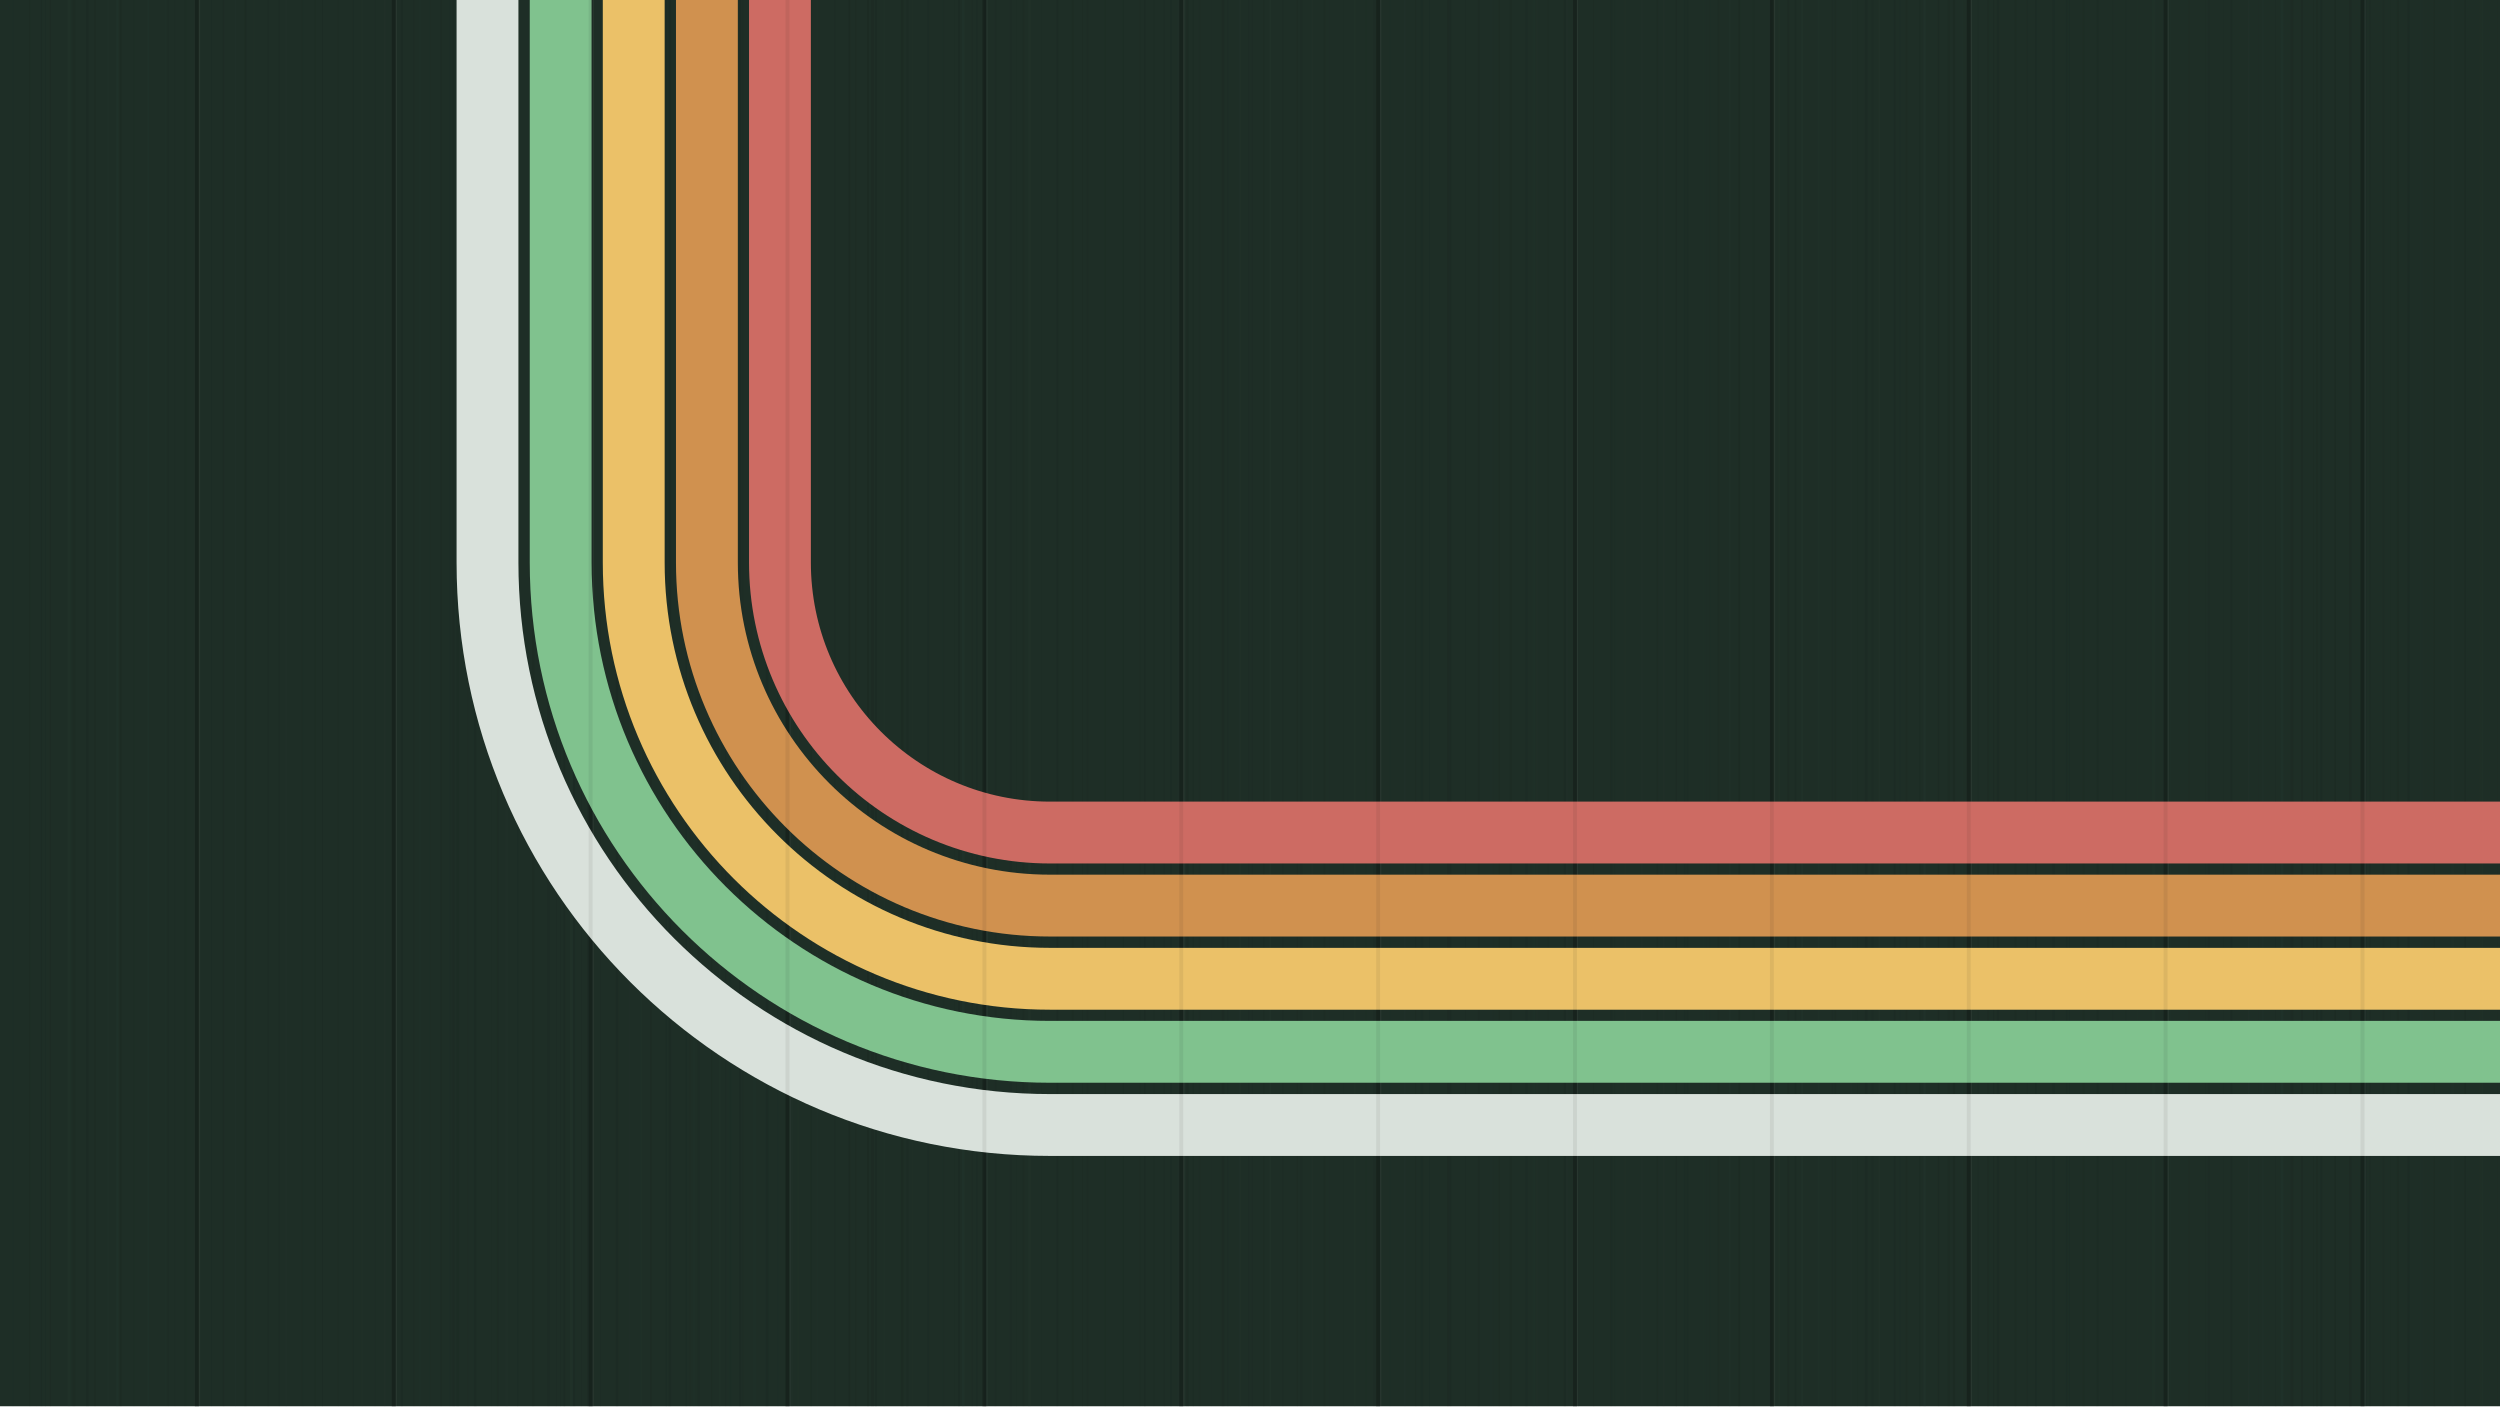
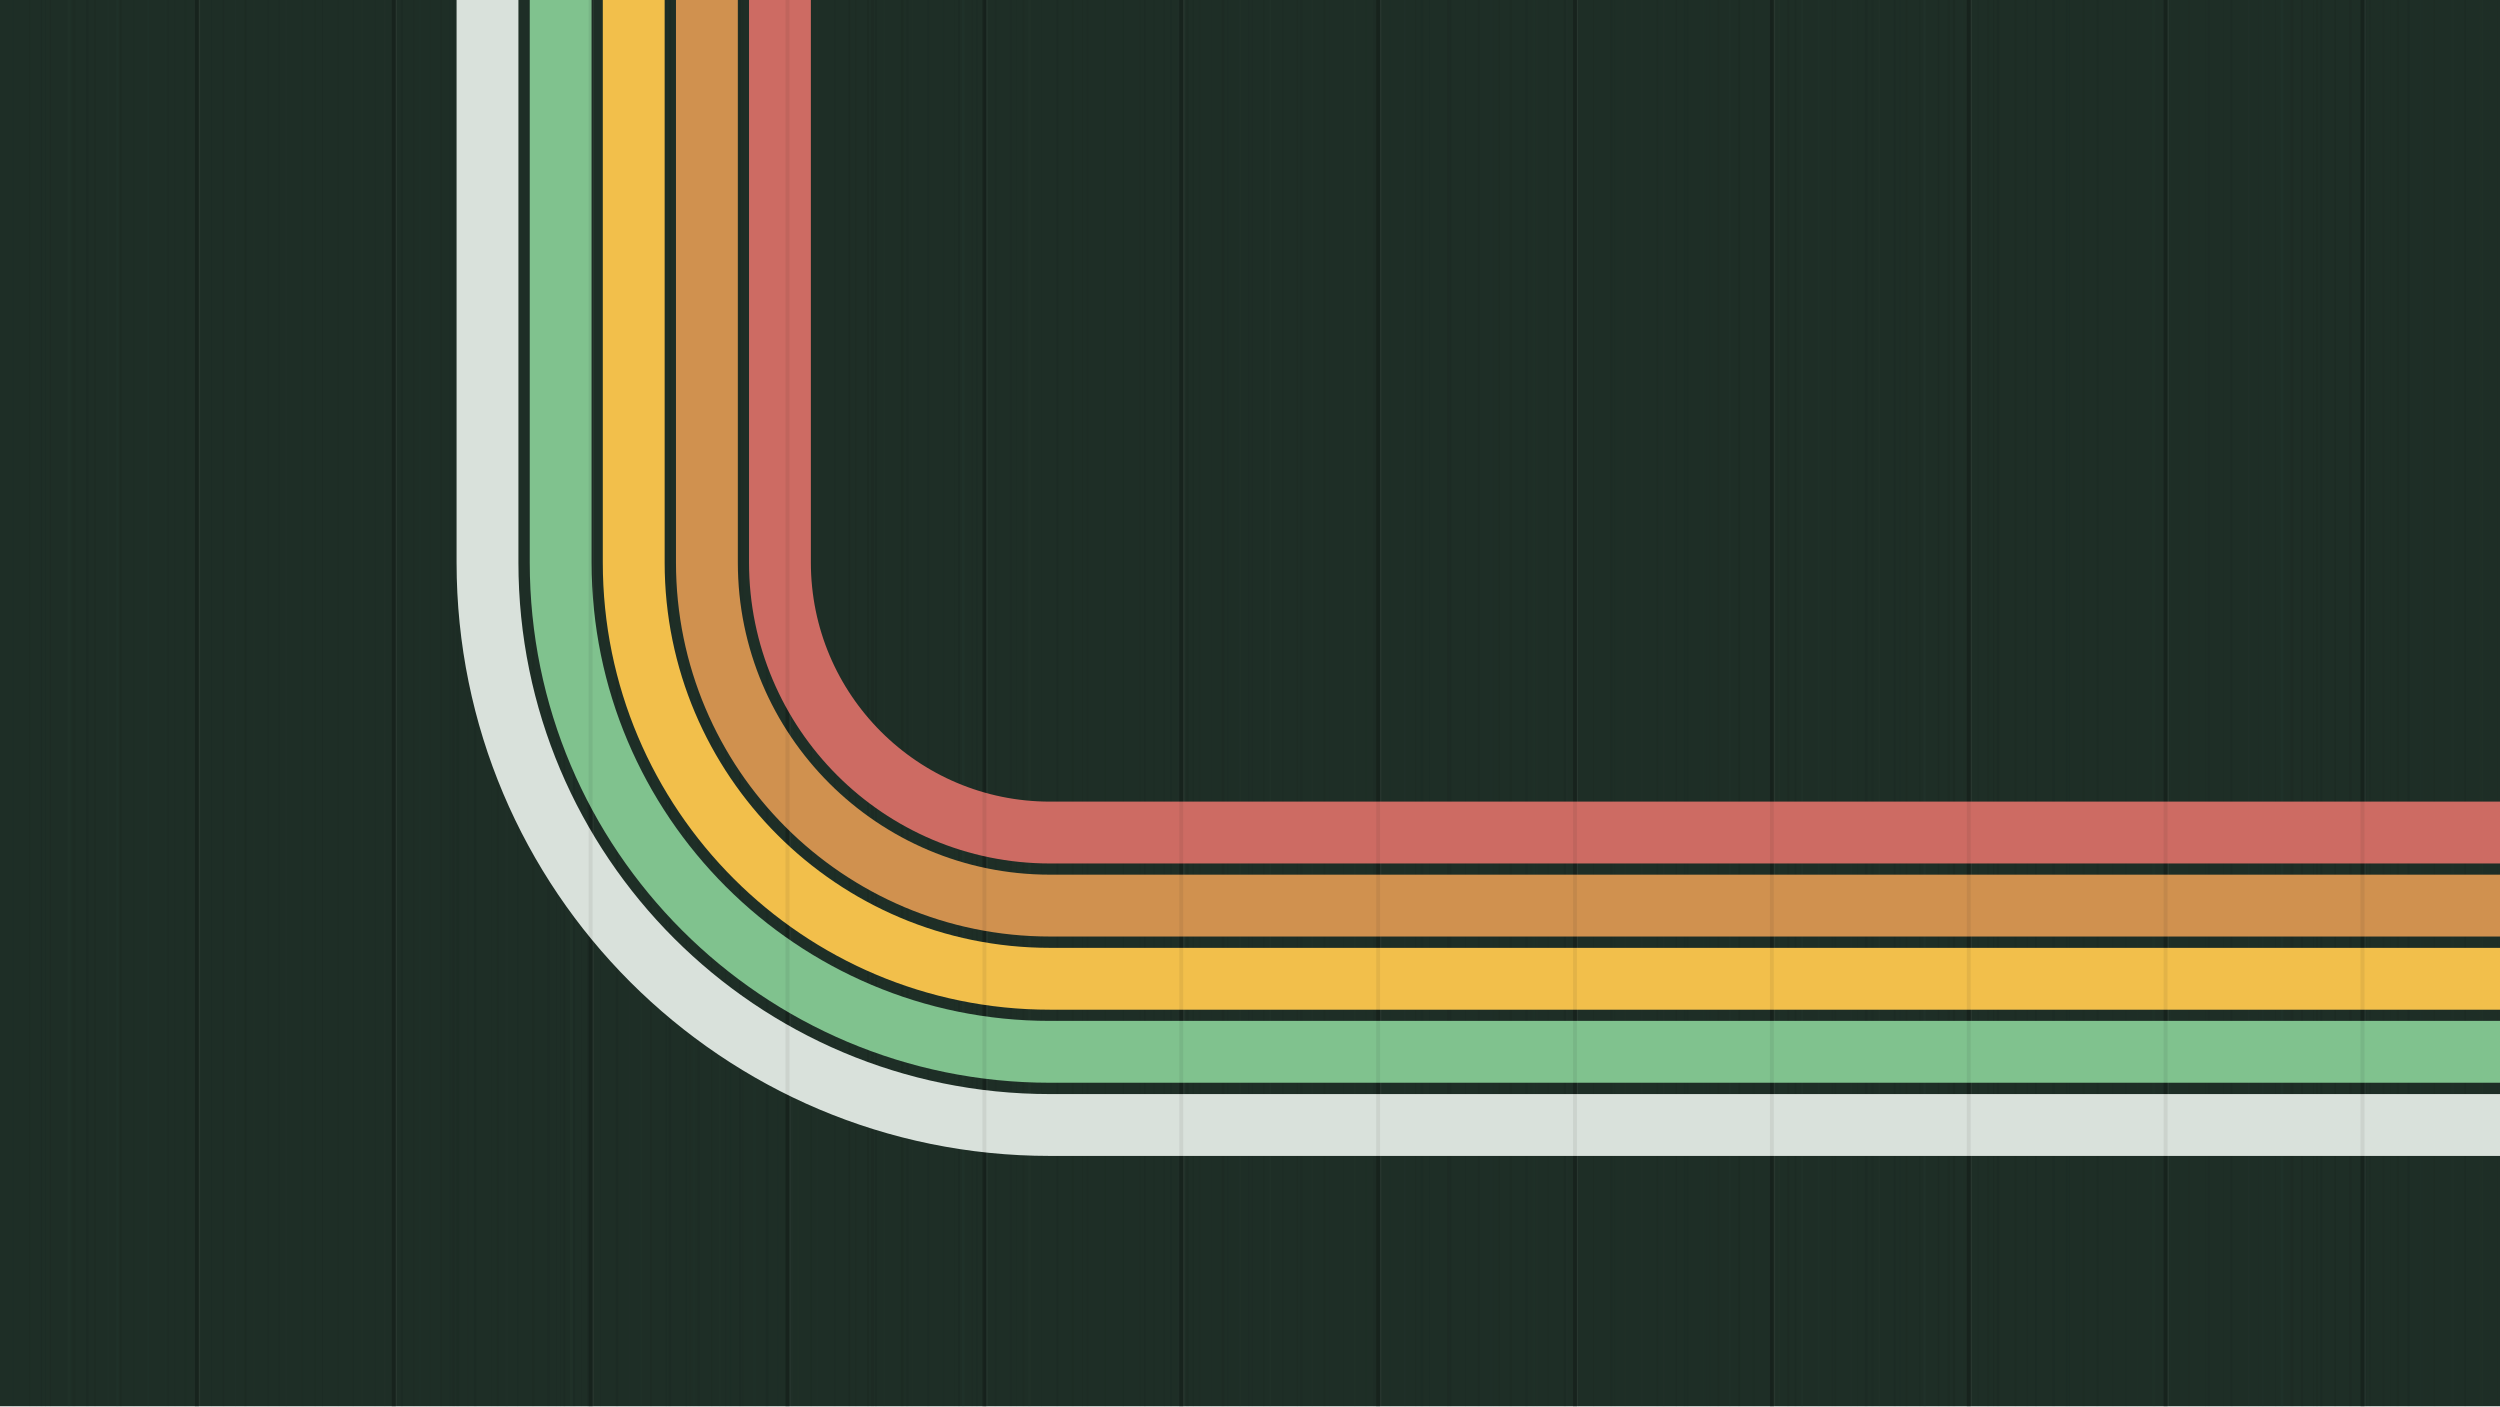
<svg xmlns="http://www.w3.org/2000/svg" viewBox="0 0 1920 1080" width="5120" height="2880">
  <rect x="0" y="0" width="1920" height="1080" fill="#1E2E26" />
  <rect x="9.6" y="0" width="0.9" height="1080" fill="#131A17" fill-opacity="0.052" />
  <rect x="22.2" y="0" width="1.1" height="1080" fill="#131A17" fill-opacity="0.083" />
  <rect x="27.8" y="0" width="0.4" height="1080" fill="#131A17" fill-opacity="0.061" />
  <rect x="31.2" y="0" width="1.3" height="1080" fill="#131A17" fill-opacity="0.098" />
  <rect x="34.6" y="0" width="0.5" height="1080" fill="#131A17" fill-opacity="0.138" />
  <rect x="38.3" y="0" width="0.8" height="1080" fill="#131A17" fill-opacity="0.112" />
  <rect x="51.9" y="0" width="2.2" height="1080" fill="#30463B" fill-opacity="0.115" />
  <rect x="55.8" y="0" width="2" height="1080" fill="#131A17" fill-opacity="0.076" />
  <rect x="66" y="0" width="2.2" height="1080" fill="#131A17" fill-opacity="0.101" />
  <rect x="72.2" y="0" width="1.5" height="1080" fill="#131A17" fill-opacity="0.073" />
  <rect x="82.5" y="0" width="0.8" height="1080" fill="#30463B" fill-opacity="0.086" />
  <rect x="89.2" y="0" width="1.9" height="1080" fill="#30463B" fill-opacity="0.119" />
  <rect x="91.9" y="0" width="1.5" height="1080" fill="#131A17" fill-opacity="0.129" />
  <rect x="102.4" y="0" width="0.8" height="1080" fill="#131A17" fill-opacity="0.082" />
  <rect x="113.3" y="0" width="1" height="1080" fill="#30463B" fill-opacity="0.102" />
  <rect x="126.9" y="0" width="0.8" height="1080" fill="#30463B" fill-opacity="0.074" />
  <rect x="128.9" y="0" width="0.5" height="1080" fill="#131A17" fill-opacity="0.121" />
  <rect x="134.1" y="0" width="0.5" height="1080" fill="#131A17" fill-opacity="0.132" />
  <rect x="141.2" y="0" width="2.1" height="1080" fill="#131A17" fill-opacity="0.041" />
  <rect x="149.1" y="0" width="1.5" height="1080" fill="#30463B" fill-opacity="0.07" />
  <rect x="162.1" y="0" width="0.5" height="1080" fill="#131A17" fill-opacity="0.135" />
  <rect x="171.1" y="0" width="1.2" height="1080" fill="#131A17" fill-opacity="0.111" />
  <rect x="180.6" y="0" width="0.5" height="1080" fill="#30463B" fill-opacity="0.119" />
  <rect x="187.7" y="0" width="1.6" height="1080" fill="#131A17" fill-opacity="0.124" />
  <rect x="194.9" y="0" width="0.5" height="1080" fill="#30463B" fill-opacity="0.063" />
  <rect x="205.5" y="0" width="1.2" height="1080" fill="#131A17" fill-opacity="0.061" />
  <rect x="214" y="0" width="1" height="1080" fill="#131A17" fill-opacity="0.067" />
  <rect x="219.5" y="0" width="1" height="1080" fill="#30463B" fill-opacity="0.071" />
  <rect x="231.7" y="0" width="1.5" height="1080" fill="#131A17" fill-opacity="0.05" />
  <rect x="241.4" y="0" width="1.3" height="1080" fill="#131A17" fill-opacity="0.078" />
  <rect x="247.3" y="0" width="0.7" height="1080" fill="#131A17" fill-opacity="0.135" />
  <rect x="259.5" y="0" width="0.5" height="1080" fill="#131A17" fill-opacity="0.134" />
  <rect x="270.7" y="0" width="1.2" height="1080" fill="#131A17" fill-opacity="0.092" />
  <rect x="277.6" y="0" width="1" height="1080" fill="#30463B" fill-opacity="0.083" />
  <rect x="287.5" y="0" width="0.8" height="1080" fill="#131A17" fill-opacity="0.063" />
  <rect x="295" y="0" width="0.8" height="1080" fill="#30463B" fill-opacity="0.089" />
  <rect x="307.9" y="0" width="1.4" height="1080" fill="#131A17" fill-opacity="0.139" />
  <rect x="317.2" y="0" width="1.4" height="1080" fill="#131A17" fill-opacity="0.058" />
  <rect x="321.9" y="0" width="1.3" height="1080" fill="#30463B" fill-opacity="0.061" />
  <rect x="327.1" y="0" width="0.5" height="1080" fill="#131A17" fill-opacity="0.055" />
  <rect x="329.7" y="0" width="0.8" height="1080" fill="#131A17" fill-opacity="0.05" />
  <rect x="338.3" y="0" width="0.9" height="1080" fill="#131A17" fill-opacity="0.108" />
  <rect x="345" y="0" width="1.6" height="1080" fill="#131A17" fill-opacity="0.044" />
  <rect x="347.5" y="0" width="1.8" height="1080" fill="#131A17" fill-opacity="0.111" />
  <rect x="350.6" y="0" width="2" height="1080" fill="#131A17" fill-opacity="0.119" />
  <rect x="359.1" y="0" width="0.6" height="1080" fill="#131A17" fill-opacity="0.117" />
  <rect x="363.9" y="0" width="2.1" height="1080" fill="#131A17" fill-opacity="0.135" />
  <rect x="377" y="0" width="0.7" height="1080" fill="#131A17" fill-opacity="0.043" />
  <rect x="381.5" y="0" width="1.5" height="1080" fill="#131A17" fill-opacity="0.081" />
  <rect x="388.2" y="0" width="2" height="1080" fill="#30463B" fill-opacity="0.071" />
  <rect x="397.1" y="0" width="0.9" height="1080" fill="#131A17" fill-opacity="0.097" />
  <rect x="408.5" y="0" width="1.8" height="1080" fill="#131A17" fill-opacity="0.08" />
  <rect x="420.2" y="0" width="2.1" height="1080" fill="#131A17" fill-opacity="0.063" />
  <rect x="426.9" y="0" width="0.8" height="1080" fill="#131A17" fill-opacity="0.063" />
  <rect x="430.1" y="0" width="0.6" height="1080" fill="#131A17" fill-opacity="0.104" />
  <rect x="432.8" y="0" width="1.2" height="1080" fill="#131A17" fill-opacity="0.139" />
  <rect x="437.8" y="0" width="2.1" height="1080" fill="#30463B" fill-opacity="0.114" />
  <rect x="440.1" y="0" width="1.7" height="1080" fill="#131A17" fill-opacity="0.102" />
  <rect x="446.1" y="0" width="0.8" height="1080" fill="#131A17" fill-opacity="0.068" />
  <rect x="450.8" y="0" width="1.2" height="1080" fill="#131A17" fill-opacity="0.11" />
  <rect x="455.3" y="0" width="0.6" height="1080" fill="#131A17" fill-opacity="0.081" />
  <rect x="460.8" y="0" width="0.6" height="1080" fill="#131A17" fill-opacity="0.113" />
  <rect x="473" y="0" width="1.9" height="1080" fill="#131A17" fill-opacity="0.135" />
  <rect x="482.5" y="0" width="1.2" height="1080" fill="#30463B" fill-opacity="0.048" />
  <rect x="491.7" y="0" width="1.3" height="1080" fill="#30463B" fill-opacity="0.077" />
  <rect x="499.2" y="0" width="1.3" height="1080" fill="#131A17" fill-opacity="0.11" />
  <rect x="511.1" y="0" width="1.1" height="1080" fill="#131A17" fill-opacity="0.098" />
  <rect x="513.4" y="0" width="2" height="1080" fill="#131A17" fill-opacity="0.132" />
  <rect x="526.4" y="0" width="1.3" height="1080" fill="#131A17" fill-opacity="0.088" />
  <rect x="529.4" y="0" width="1" height="1080" fill="#131A17" fill-opacity="0.069" />
  <rect x="532.7" y="0" width="0.8" height="1080" fill="#30463B" fill-opacity="0.081" />
  <rect x="535.8" y="0" width="1.9" height="1080" fill="#131A17" fill-opacity="0.061" />
  <rect x="546.2" y="0" width="0.8" height="1080" fill="#131A17" fill-opacity="0.118" />
  <rect x="552.4" y="0" width="0.9" height="1080" fill="#30463B" fill-opacity="0.134" />
  <rect x="556.8" y="0" width="0.9" height="1080" fill="#131A17" fill-opacity="0.06" />
  <rect x="560.2" y="0" width="1.7" height="1080" fill="#131A17" fill-opacity="0.051" />
  <rect x="567.5" y="0" width="1.8" height="1080" fill="#131A17" fill-opacity="0.131" />
  <rect x="570.3" y="0" width="0.6" height="1080" fill="#131A17" fill-opacity="0.118" />
  <rect x="578.2" y="0" width="2.1" height="1080" fill="#30463B" fill-opacity="0.054" />
  <rect x="588" y="0" width="2.2" height="1080" fill="#131A17" fill-opacity="0.102" />
  <rect x="596.8" y="0" width="1.2" height="1080" fill="#131A17" fill-opacity="0.045" />
  <rect x="607.5" y="0" width="1.7" height="1080" fill="#30463B" fill-opacity="0.082" />
  <rect x="612.4" y="0" width="1.8" height="1080" fill="#30463B" fill-opacity="0.047" />
  <rect x="622.4" y="0" width="1" height="1080" fill="#131A17" fill-opacity="0.122" />
  <rect x="627.3" y="0" width="0.5" height="1080" fill="#30463B" fill-opacity="0.071" />
  <rect x="640.1" y="0" width="1.9" height="1080" fill="#131A17" fill-opacity="0.056" />
  <rect x="651.7" y="0" width="1.2" height="1080" fill="#131A17" fill-opacity="0.129" />
  <rect x="656.7" y="0" width="1.2" height="1080" fill="#131A17" fill-opacity="0.076" />
  <rect x="665.8" y="0" width="1.6" height="1080" fill="#131A17" fill-opacity="0.122" />
  <rect x="669" y="0" width="2.2" height="1080" fill="#131A17" fill-opacity="0.108" />
  <rect x="672" y="0" width="1.5" height="1080" fill="#131A17" fill-opacity="0.135" />
  <rect x="678.6" y="0" width="1.1" height="1080" fill="#30463B" fill-opacity="0.064" />
  <rect x="691.8" y="0" width="2.1" height="1080" fill="#131A17" fill-opacity="0.127" />
  <rect x="696" y="0" width="1.7" height="1080" fill="#131A17" fill-opacity="0.121" />
  <rect x="700.2" y="0" width="0.7" height="1080" fill="#30463B" fill-opacity="0.067" />
  <rect x="712" y="0" width="1.9" height="1080" fill="#131A17" fill-opacity="0.088" />
  <rect x="723.7" y="0" width="1.5" height="1080" fill="#131A17" fill-opacity="0.05" />
  <rect x="732.6" y="0" width="0.5" height="1080" fill="#131A17" fill-opacity="0.091" />
  <rect x="735.7" y="0" width="1.6" height="1080" fill="#131A17" fill-opacity="0.139" />
  <rect x="738.8" y="0" width="2" height="1080" fill="#30463B" fill-opacity="0.121" />
  <rect x="746" y="0" width="1.1" height="1080" fill="#131A17" fill-opacity="0.072" />
  <rect x="749.7" y="0" width="1.1" height="1080" fill="#131A17" fill-opacity="0.104" />
  <rect x="755.7" y="0" width="1.6" height="1080" fill="#131A17" fill-opacity="0.105" />
  <rect x="757.7" y="0" width="0.9" height="1080" fill="#131A17" fill-opacity="0.077" />
  <rect x="763.6" y="0" width="1.6" height="1080" fill="#131A17" fill-opacity="0.055" />
  <rect x="775.2" y="0" width="2" height="1080" fill="#131A17" fill-opacity="0.063" />
  <rect x="780.4" y="0" width="0.6" height="1080" fill="#131A17" fill-opacity="0.083" />
  <rect x="785.4" y="0" width="1.2" height="1080" fill="#131A17" fill-opacity="0.069" />
  <rect x="789.7" y="0" width="1.8" height="1080" fill="#30463B" fill-opacity="0.125" />
  <rect x="799.6" y="0" width="0.6" height="1080" fill="#131A17" fill-opacity="0.097" />
  <rect x="811.3" y="0" width="1.4" height="1080" fill="#131A17" fill-opacity="0.101" />
  <rect x="823.1" y="0" width="1.6" height="1080" fill="#131A17" fill-opacity="0.079" />
  <rect x="831" y="0" width="0.8" height="1080" fill="#131A17" fill-opacity="0.076" />
  <rect x="834.6" y="0" width="1.2" height="1080" fill="#131A17" fill-opacity="0.057" />
  <rect x="848.5" y="0" width="0.6" height="1080" fill="#131A17" fill-opacity="0.118" />
  <rect x="862.3" y="0" width="0.9" height="1080" fill="#131A17" fill-opacity="0.124" />
  <rect x="875.3" y="0" width="1" height="1080" fill="#131A17" fill-opacity="0.054" />
  <rect x="878.6" y="0" width="1.2" height="1080" fill="#131A17" fill-opacity="0.139" />
  <rect x="885.9" y="0" width="0.7" height="1080" fill="#131A17" fill-opacity="0.057" />
  <rect x="893.8" y="0" width="0.8" height="1080" fill="#131A17" fill-opacity="0.099" />
  <rect x="898.5" y="0" width="1.6" height="1080" fill="#131A17" fill-opacity="0.089" />
  <rect x="904.2" y="0" width="1.1" height="1080" fill="#30463B" fill-opacity="0.052" />
  <rect x="911" y="0" width="2.1" height="1080" fill="#131A17" fill-opacity="0.127" />
  <rect x="916.1" y="0" width="0.9" height="1080" fill="#131A17" fill-opacity="0.121" />
  <rect x="920.6" y="0" width="1.3" height="1080" fill="#131A17" fill-opacity="0.044" />
  <rect x="930.1" y="0" width="0.5" height="1080" fill="#131A17" fill-opacity="0.065" />
  <rect x="938.2" y="0" width="2" height="1080" fill="#131A17" fill-opacity="0.112" />
  <rect x="942.6" y="0" width="0.8" height="1080" fill="#131A17" fill-opacity="0.088" />
  <rect x="951.8" y="0" width="1.1" height="1080" fill="#30463B" fill-opacity="0.127" />
  <rect x="958.5" y="0" width="1.2" height="1080" fill="#131A17" fill-opacity="0.063" />
  <rect x="961.4" y="0" width="0.7" height="1080" fill="#131A17" fill-opacity="0.076" />
  <rect x="970.2" y="0" width="0.9" height="1080" fill="#131A17" fill-opacity="0.101" />
  <rect x="975" y="0" width="1.1" height="1080" fill="#30463B" fill-opacity="0.133" />
  <rect x="984.9" y="0" width="0.8" height="1080" fill="#131A17" fill-opacity="0.1" />
  <rect x="996" y="0" width="0.8" height="1080" fill="#131A17" fill-opacity="0.119" />
  <rect x="998.4" y="0" width="1.9" height="1080" fill="#131A17" fill-opacity="0.058" />
  <rect x="1007.2" y="0" width="1.1" height="1080" fill="#30463B" fill-opacity="0.097" />
  <rect x="1016.5" y="0" width="1.6" height="1080" fill="#131A17" fill-opacity="0.07" />
  <rect x="1020.7" y="0" width="0.5" height="1080" fill="#131A17" fill-opacity="0.063" />
  <rect x="1031.9" y="0" width="0.4" height="1080" fill="#131A17" fill-opacity="0.066" />
  <rect x="1040.2" y="0" width="0.7" height="1080" fill="#30463B" fill-opacity="0.125" />
  <rect x="1048.8" y="0" width="0.6" height="1080" fill="#131A17" fill-opacity="0.08" />
  <rect x="1054.5" y="0" width="2.2" height="1080" fill="#131A17" fill-opacity="0.065" />
  <rect x="1067.1" y="0" width="0.9" height="1080" fill="#131A17" fill-opacity="0.052" />
  <rect x="1078.3" y="0" width="1.4" height="1080" fill="#30463B" fill-opacity="0.069" />
  <rect x="1087" y="0" width="0.7" height="1080" fill="#131A17" fill-opacity="0.125" />
  <rect x="1090.9" y="0" width="2.1" height="1080" fill="#131A17" fill-opacity="0.092" />
  <rect x="1097.7" y="0" width="0.5" height="1080" fill="#131A17" fill-opacity="0.138" />
  <rect x="1111.3" y="0" width="1.9" height="1080" fill="#131A17" fill-opacity="0.112" />
  <rect x="1113.5" y="0" width="1.2" height="1080" fill="#131A17" fill-opacity="0.104" />
  <rect x="1125.3" y="0" width="0.6" height="1080" fill="#131A17" fill-opacity="0.113" />
  <rect x="1134.7" y="0" width="1.8" height="1080" fill="#131A17" fill-opacity="0.073" />
  <rect x="1144" y="0" width="1.8" height="1080" fill="#30463B" fill-opacity="0.041" />
  <rect x="1146.9" y="0" width="0.4" height="1080" fill="#131A17" fill-opacity="0.08" />
  <rect x="1150.8" y="0" width="1.2" height="1080" fill="#131A17" fill-opacity="0.083" />
  <rect x="1159.4" y="0" width="1.9" height="1080" fill="#131A17" fill-opacity="0.071" />
  <rect x="1171.4" y="0" width="1.9" height="1080" fill="#131A17" fill-opacity="0.089" />
  <rect x="1176.8" y="0" width="2" height="1080" fill="#30463B" fill-opacity="0.06" />
  <rect x="1179.7" y="0" width="1.3" height="1080" fill="#30463B" fill-opacity="0.049" />
  <rect x="1188.6" y="0" width="0.6" height="1080" fill="#131A17" fill-opacity="0.051" />
  <rect x="1200.9" y="0" width="1.7" height="1080" fill="#131A17" fill-opacity="0.138" />
  <rect x="1203" y="0" width="0.9" height="1080" fill="#30463B" fill-opacity="0.067" />
  <rect x="1211.9" y="0" width="0.8" height="1080" fill="#131A17" fill-opacity="0.13" />
  <rect x="1223.5" y="0" width="0.9" height="1080" fill="#131A17" fill-opacity="0.121" />
  <rect x="1236.7" y="0" width="1.5" height="1080" fill="#131A17" fill-opacity="0.093" />
  <rect x="1239.4" y="0" width="1.5" height="1080" fill="#131A17" fill-opacity="0.044" />
  <rect x="1247.8" y="0" width="0.8" height="1080" fill="#30463B" fill-opacity="0.057" />
  <rect x="1260.3" y="0" width="0.9" height="1080" fill="#30463B" fill-opacity="0.065" />
  <rect x="1272" y="0" width="1.8" height="1080" fill="#131A17" fill-opacity="0.07" />
  <rect x="1277" y="0" width="1.3" height="1080" fill="#30463B" fill-opacity="0.084" />
  <rect x="1287" y="0" width="0.9" height="1080" fill="#131A17" fill-opacity="0.111" />
  <rect x="1293.1" y="0" width="1.4" height="1080" fill="#131A17" fill-opacity="0.091" />
  <rect x="1295.2" y="0" width="1.6" height="1080" fill="#131A17" fill-opacity="0.09" />
  <rect x="1308.1" y="0" width="0.6" height="1080" fill="#30463B" fill-opacity="0.059" />
  <rect x="1310.8" y="0" width="0.6" height="1080" fill="#131A17" fill-opacity="0.061" />
  <rect x="1313" y="0" width="0.7" height="1080" fill="#131A17" fill-opacity="0.049" />
  <rect x="1319" y="0" width="1.3" height="1080" fill="#131A17" fill-opacity="0.117" />
  <rect x="1327.9" y="0" width="1.4" height="1080" fill="#30463B" fill-opacity="0.096" />
  <rect x="1334.9" y="0" width="1.6" height="1080" fill="#131A17" fill-opacity="0.127" />
  <rect x="1345.9" y="0" width="2.1" height="1080" fill="#131A17" fill-opacity="0.04" />
  <rect x="1359.6" y="0" width="1.3" height="1080" fill="#131A17" fill-opacity="0.056" />
  <rect x="1365.9" y="0" width="1" height="1080" fill="#30463B" fill-opacity="0.101" />
  <rect x="1372.5" y="0" width="1.8" height="1080" fill="#131A17" fill-opacity="0.106" />
  <rect x="1378.2" y="0" width="1.5" height="1080" fill="#131A17" fill-opacity="0.098" />
  <rect x="1383.4" y="0" width="1.2" height="1080" fill="#30463B" fill-opacity="0.13" />
  <rect x="1396.1" y="0" width="1.5" height="1080" fill="#30463B" fill-opacity="0.072" />
  <rect x="1406.4" y="0" width="1.5" height="1080" fill="#131A17" fill-opacity="0.065" />
  <rect x="1409" y="0" width="1.2" height="1080" fill="#131A17" fill-opacity="0.069" />
  <rect x="1421.1" y="0" width="1.2" height="1080" fill="#30463B" fill-opacity="0.064" />
  <rect x="1426.2" y="0" width="0.6" height="1080" fill="#131A17" fill-opacity="0.084" />
  <rect x="1432.1" y="0" width="2.1" height="1080" fill="#131A17" fill-opacity="0.137" />
  <rect x="1437.4" y="0" width="1.7" height="1080" fill="#131A17" fill-opacity="0.065" />
  <rect x="1442.8" y="0" width="0.9" height="1080" fill="#30463B" fill-opacity="0.129" />
  <rect x="1454.3" y="0" width="1.7" height="1080" fill="#131A17" fill-opacity="0.099" />
  <rect x="1458.9" y="0" width="0.6" height="1080" fill="#131A17" fill-opacity="0.101" />
  <rect x="1463.4" y="0" width="1.6" height="1080" fill="#131A17" fill-opacity="0.082" />
  <rect x="1474" y="0" width="0.9" height="1080" fill="#131A17" fill-opacity="0.119" />
  <rect x="1477.2" y="0" width="1.9" height="1080" fill="#30463B" fill-opacity="0.138" />
  <rect x="1488.3" y="0" width="1.1" height="1080" fill="#131A17" fill-opacity="0.13" />
  <rect x="1495.7" y="0" width="1.9" height="1080" fill="#131A17" fill-opacity="0.084" />
  <rect x="1499.7" y="0" width="1.8" height="1080" fill="#131A17" fill-opacity="0.127" />
  <rect x="1505.9" y="0" width="1.6" height="1080" fill="#30463B" fill-opacity="0.055" />
  <rect x="1518.5" y="0" width="1.4" height="1080" fill="#131A17" fill-opacity="0.063" />
  <rect x="1526" y="0" width="1.7" height="1080" fill="#131A17" fill-opacity="0.117" />
  <rect x="1530.6" y="0" width="0.9" height="1080" fill="#131A17" fill-opacity="0.101" />
  <rect x="1533.6" y="0" width="1.9" height="1080" fill="#131A17" fill-opacity="0.132" />
  <rect x="1547.3" y="0" width="1.2" height="1080" fill="#131A17" fill-opacity="0.074" />
  <rect x="1556.2" y="0" width="1.7" height="1080" fill="#131A17" fill-opacity="0.061" />
  <rect x="1563.1" y="0" width="1.2" height="1080" fill="#131A17" fill-opacity="0.139" />
  <rect x="1576.2" y="0" width="2.1" height="1080" fill="#131A17" fill-opacity="0.087" />
  <rect x="1586.4" y="0" width="1.7" height="1080" fill="#131A17" fill-opacity="0.087" />
  <rect x="1588.8" y="0" width="0.9" height="1080" fill="#131A17" fill-opacity="0.094" />
  <rect x="1599.3" y="0" width="1.8" height="1080" fill="#131A17" fill-opacity="0.078" />
  <rect x="1609.9" y="0" width="1.8" height="1080" fill="#131A17" fill-opacity="0.094" />
  <rect x="1622.2" y="0" width="1" height="1080" fill="#131A17" fill-opacity="0.067" />
  <rect x="1632.6" y="0" width="0.5" height="1080" fill="#131A17" fill-opacity="0.087" />
  <rect x="1641.1" y="0" width="0.6" height="1080" fill="#30463B" fill-opacity="0.05" />
  <rect x="1653.1" y="0" width="2.2" height="1080" fill="#30463B" fill-opacity="0.1" />
  <rect x="1666.6" y="0" width="0.4" height="1080" fill="#30463B" fill-opacity="0.056" />
  <rect x="1680.5" y="0" width="1.3" height="1080" fill="#131A17" fill-opacity="0.056" />
  <rect x="1693.5" y="0" width="0.6" height="1080" fill="#131A17" fill-opacity="0.092" />
  <rect x="1695.6" y="0" width="1.7" height="1080" fill="#131A17" fill-opacity="0.065" />
  <rect x="1707.2" y="0" width="0.4" height="1080" fill="#131A17" fill-opacity="0.061" />
  <rect x="1713.1" y="0" width="1.5" height="1080" fill="#131A17" fill-opacity="0.139" />
  <rect x="1726.4" y="0" width="1.1" height="1080" fill="#30463B" fill-opacity="0.085" />
  <rect x="1734.5" y="0" width="0.4" height="1080" fill="#131A17" fill-opacity="0.082" />
  <rect x="1737.4" y="0" width="0.8" height="1080" fill="#30463B" fill-opacity="0.103" />
  <rect x="1747.3" y="0" width="0.9" height="1080" fill="#131A17" fill-opacity="0.105" />
  <rect x="1751.6" y="0" width="2.1" height="1080" fill="#30463B" fill-opacity="0.12" />
  <rect x="1759.1" y="0" width="2.1" height="1080" fill="#131A17" fill-opacity="0.111" />
  <rect x="1767.2" y="0" width="1.7" height="1080" fill="#131A17" fill-opacity="0.109" />
  <rect x="1776.7" y="0" width="0.5" height="1080" fill="#131A17" fill-opacity="0.129" />
  <rect x="1778.8" y="0" width="1.3" height="1080" fill="#131A17" fill-opacity="0.129" />
  <rect x="1782" y="0" width="1.6" height="1080" fill="#131A17" fill-opacity="0.131" />
  <rect x="1792.8" y="0" width="1.3" height="1080" fill="#131A17" fill-opacity="0.125" />
  <rect x="1804.1" y="0" width="1.9" height="1080" fill="#131A17" fill-opacity="0.106" />
  <rect x="1815.7" y="0" width="2.1" height="1080" fill="#131A17" fill-opacity="0.065" />
  <rect x="1819.5" y="0" width="1.3" height="1080" fill="#131A17" fill-opacity="0.067" />
  <rect x="1829.6" y="0" width="1.9" height="1080" fill="#131A17" fill-opacity="0.059" />
  <rect x="1835.5" y="0" width="0.8" height="1080" fill="#131A17" fill-opacity="0.044" />
  <rect x="1840.6" y="0" width="1.9" height="1080" fill="#131A17" fill-opacity="0.079" />
  <rect x="1849" y="0" width="1.6" height="1080" fill="#131A17" fill-opacity="0.136" />
  <rect x="1859.2" y="0" width="1.9" height="1080" fill="#30463B" fill-opacity="0.055" />
  <rect x="1869" y="0" width="1.3" height="1080" fill="#131A17" fill-opacity="0.115" />
  <rect x="1882.6" y="0" width="1.7" height="1080" fill="#30463B" fill-opacity="0.081" />
  <rect x="1892.6" y="0" width="1.3" height="1080" fill="#131A17" fill-opacity="0.104" />
  <rect x="1904.4" y="0" width="1.9" height="1080" fill="#30463B" fill-opacity="0.047" />
  <rect x="1906.5" y="0" width="0.4" height="1080" fill="#30463B" fill-opacity="0.13" />
  <rect x="1918" y="0" width="0.4" height="1080" fill="#131A17" fill-opacity="0.08" />
  <rect x="1922.8" y="0" width="2" height="1080" fill="#131A17" fill-opacity="0.115" />
  <rect x="149.7" y="0" width="3" height="1080" fill="#131A17" fill-opacity="0.5" />
  <rect x="152.7" y="0" width="1" height="1080" fill="#E9EEEC" fill-opacity="0.05" />
  <rect x="300.9" y="0" width="3" height="1080" fill="#131A17" fill-opacity="0.5" />
  <rect x="303.9" y="0" width="1" height="1080" fill="#E9EEEC" fill-opacity="0.05" />
  <rect x="452.1" y="0" width="3" height="1080" fill="#131A17" fill-opacity="0.5" />
  <rect x="455.1" y="0" width="1" height="1080" fill="#E9EEEC" fill-opacity="0.05" />
  <rect x="603.3" y="0" width="3" height="1080" fill="#131A17" fill-opacity="0.5" />
  <rect x="606.3" y="0" width="1" height="1080" fill="#E9EEEC" fill-opacity="0.05" />
  <rect x="754.5" y="0" width="3" height="1080" fill="#131A17" fill-opacity="0.5" />
  <rect x="757.5" y="0" width="1" height="1080" fill="#E9EEEC" fill-opacity="0.05" />
  <rect x="905.7" y="0" width="3" height="1080" fill="#131A17" fill-opacity="0.5" />
  <rect x="908.7" y="0" width="1" height="1080" fill="#E9EEEC" fill-opacity="0.05" />
  <rect x="1056.9" y="0" width="3" height="1080" fill="#131A17" fill-opacity="0.5" />
  <rect x="1059.9" y="0" width="1" height="1080" fill="#E9EEEC" fill-opacity="0.05" />
  <rect x="1208.1" y="0" width="3" height="1080" fill="#131A17" fill-opacity="0.5" />
  <rect x="1211.1" y="0" width="1" height="1080" fill="#E9EEEC" fill-opacity="0.05" />
  <rect x="1359.3" y="0" width="3" height="1080" fill="#131A17" fill-opacity="0.5" />
  <rect x="1362.3" y="0" width="1" height="1080" fill="#E9EEEC" fill-opacity="0.05" />
  <rect x="1510.5" y="0" width="3" height="1080" fill="#131A17" fill-opacity="0.5" />
  <rect x="1513.5" y="0" width="1" height="1080" fill="#E9EEEC" fill-opacity="0.05" />
  <rect x="1661.7" y="0" width="3" height="1080" fill="#131A17" fill-opacity="0.5" />
  <rect x="1664.7" y="0" width="1" height="1080" fill="#E9EEEC" fill-opacity="0.05" />
  <rect x="1812.9" y="0" width="3" height="1080" fill="#131A17" fill-opacity="0.5" />
  <rect x="1815.9" y="0" width="1" height="1080" fill="#E9EEEC" fill-opacity="0.05" />
  <path d="M 599 -10 V 432 A 207.4 207.4 0 0 0 806.4 639.4 H 1930" fill="none" stroke="#CD6B63" stroke-width="47.5" />
  <path d="M 542.9 -10 V 432 A 263.5 263.5 0 0 0 806.4 695.5 H 1930" fill="none" stroke="#D0914F" stroke-width="47.5" />
-   <path d="M 486.7 -10 V 432 A 319.7 319.7 0 0 0 806.4 751.7 H 1930" fill="none" stroke="#EBC168" stroke-width="47.5" />
+   <path d="M 486.7 -10 V 432 A 319.7 319.7 0 0 0 806.4 751.7 H 1930" fill="none" stroke="#F2BF4B" stroke-width="47.5" />
  <path d="M 430.6 -10 V 432 A 375.8 375.8 0 0 0 806.4 807.8 H 1930" fill="none" stroke="#80C28E" stroke-width="47.5" />
  <path d="M 374.4 -10 V 432 A 432 432 0 0 0 806.4 864 H 1930" fill="none" stroke="#D9E1DB" stroke-width="47.5" />
  <rect x="149.7" y="0" width="3" height="1080" fill="#131A17" fill-opacity="0.07" />
  <rect x="300.9" y="0" width="3" height="1080" fill="#131A17" fill-opacity="0.07" />
  <rect x="452.1" y="0" width="3" height="1080" fill="#131A17" fill-opacity="0.07" />
  <rect x="603.3" y="0" width="3" height="1080" fill="#131A17" fill-opacity="0.07" />
  <rect x="754.5" y="0" width="3" height="1080" fill="#131A17" fill-opacity="0.07" />
  <rect x="905.7" y="0" width="3" height="1080" fill="#131A17" fill-opacity="0.07" />
  <rect x="1056.9" y="0" width="3" height="1080" fill="#131A17" fill-opacity="0.07" />
  <rect x="1208.1" y="0" width="3" height="1080" fill="#131A17" fill-opacity="0.07" />
  <rect x="1359.3" y="0" width="3" height="1080" fill="#131A17" fill-opacity="0.07" />
  <rect x="1510.5" y="0" width="3" height="1080" fill="#131A17" fill-opacity="0.07" />
  <rect x="1661.7" y="0" width="3" height="1080" fill="#131A17" fill-opacity="0.07" />
  <rect x="1812.9" y="0" width="3" height="1080" fill="#131A17" fill-opacity="0.07" />
</svg>
